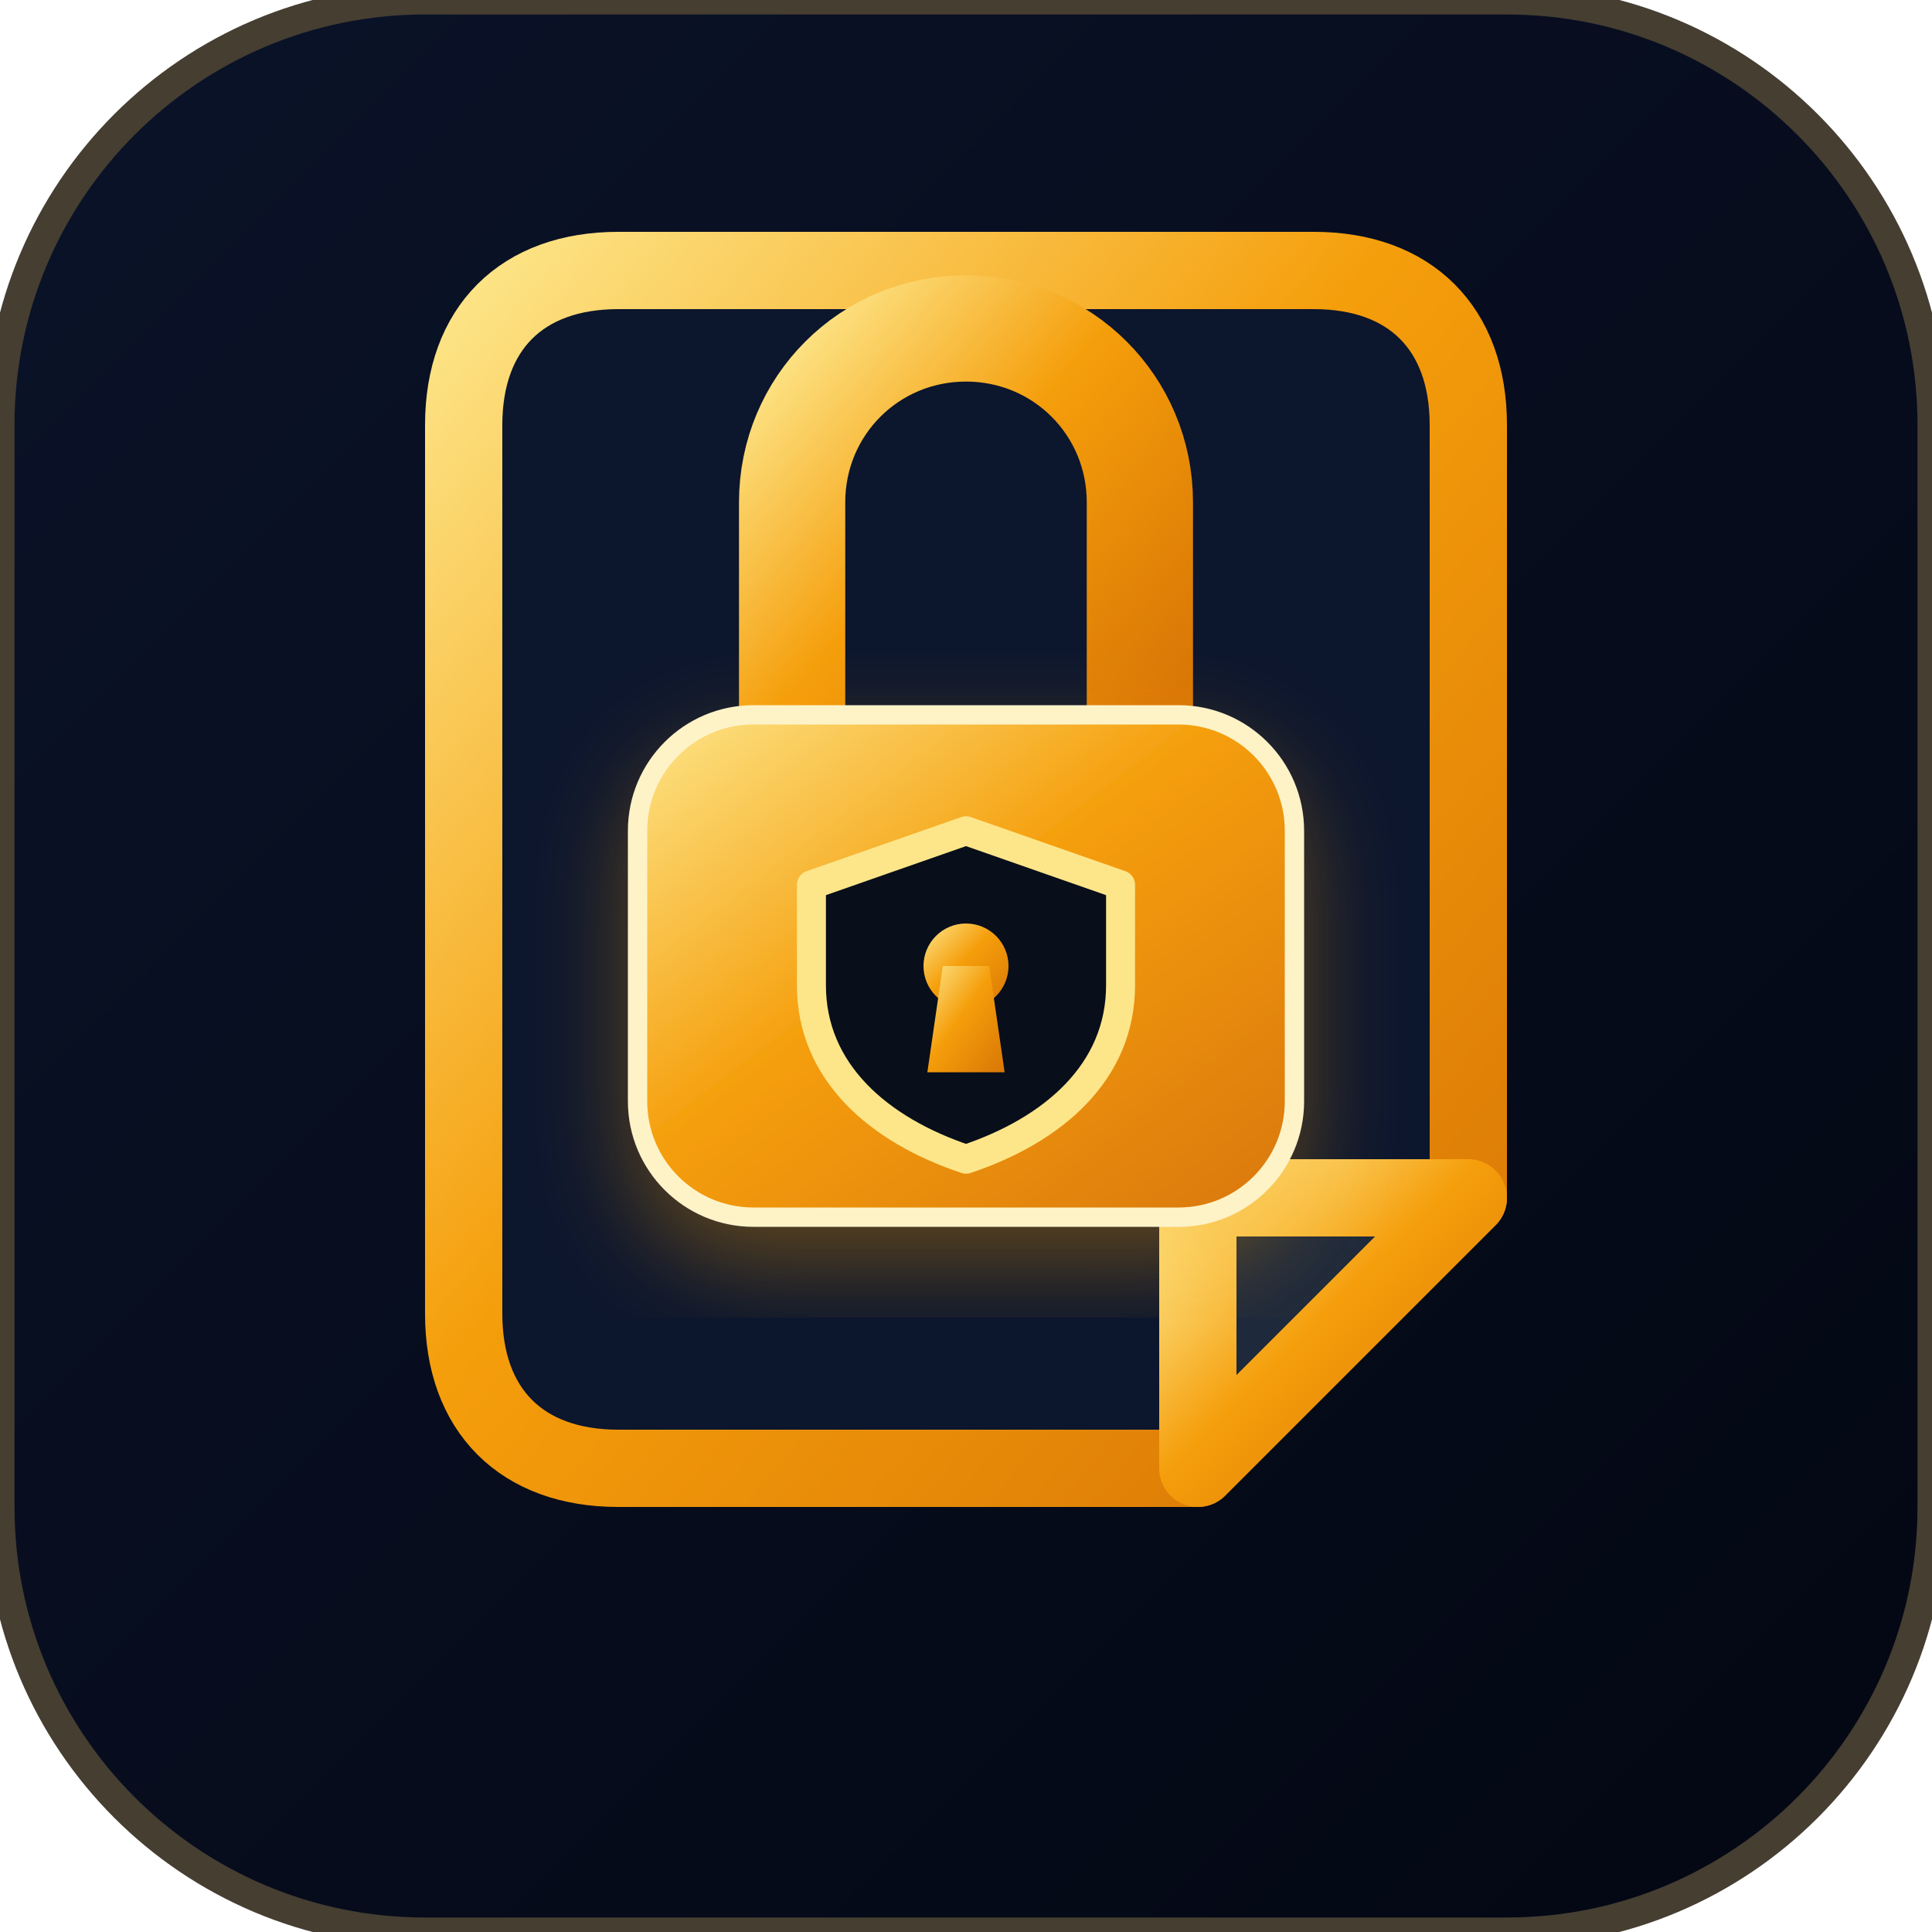
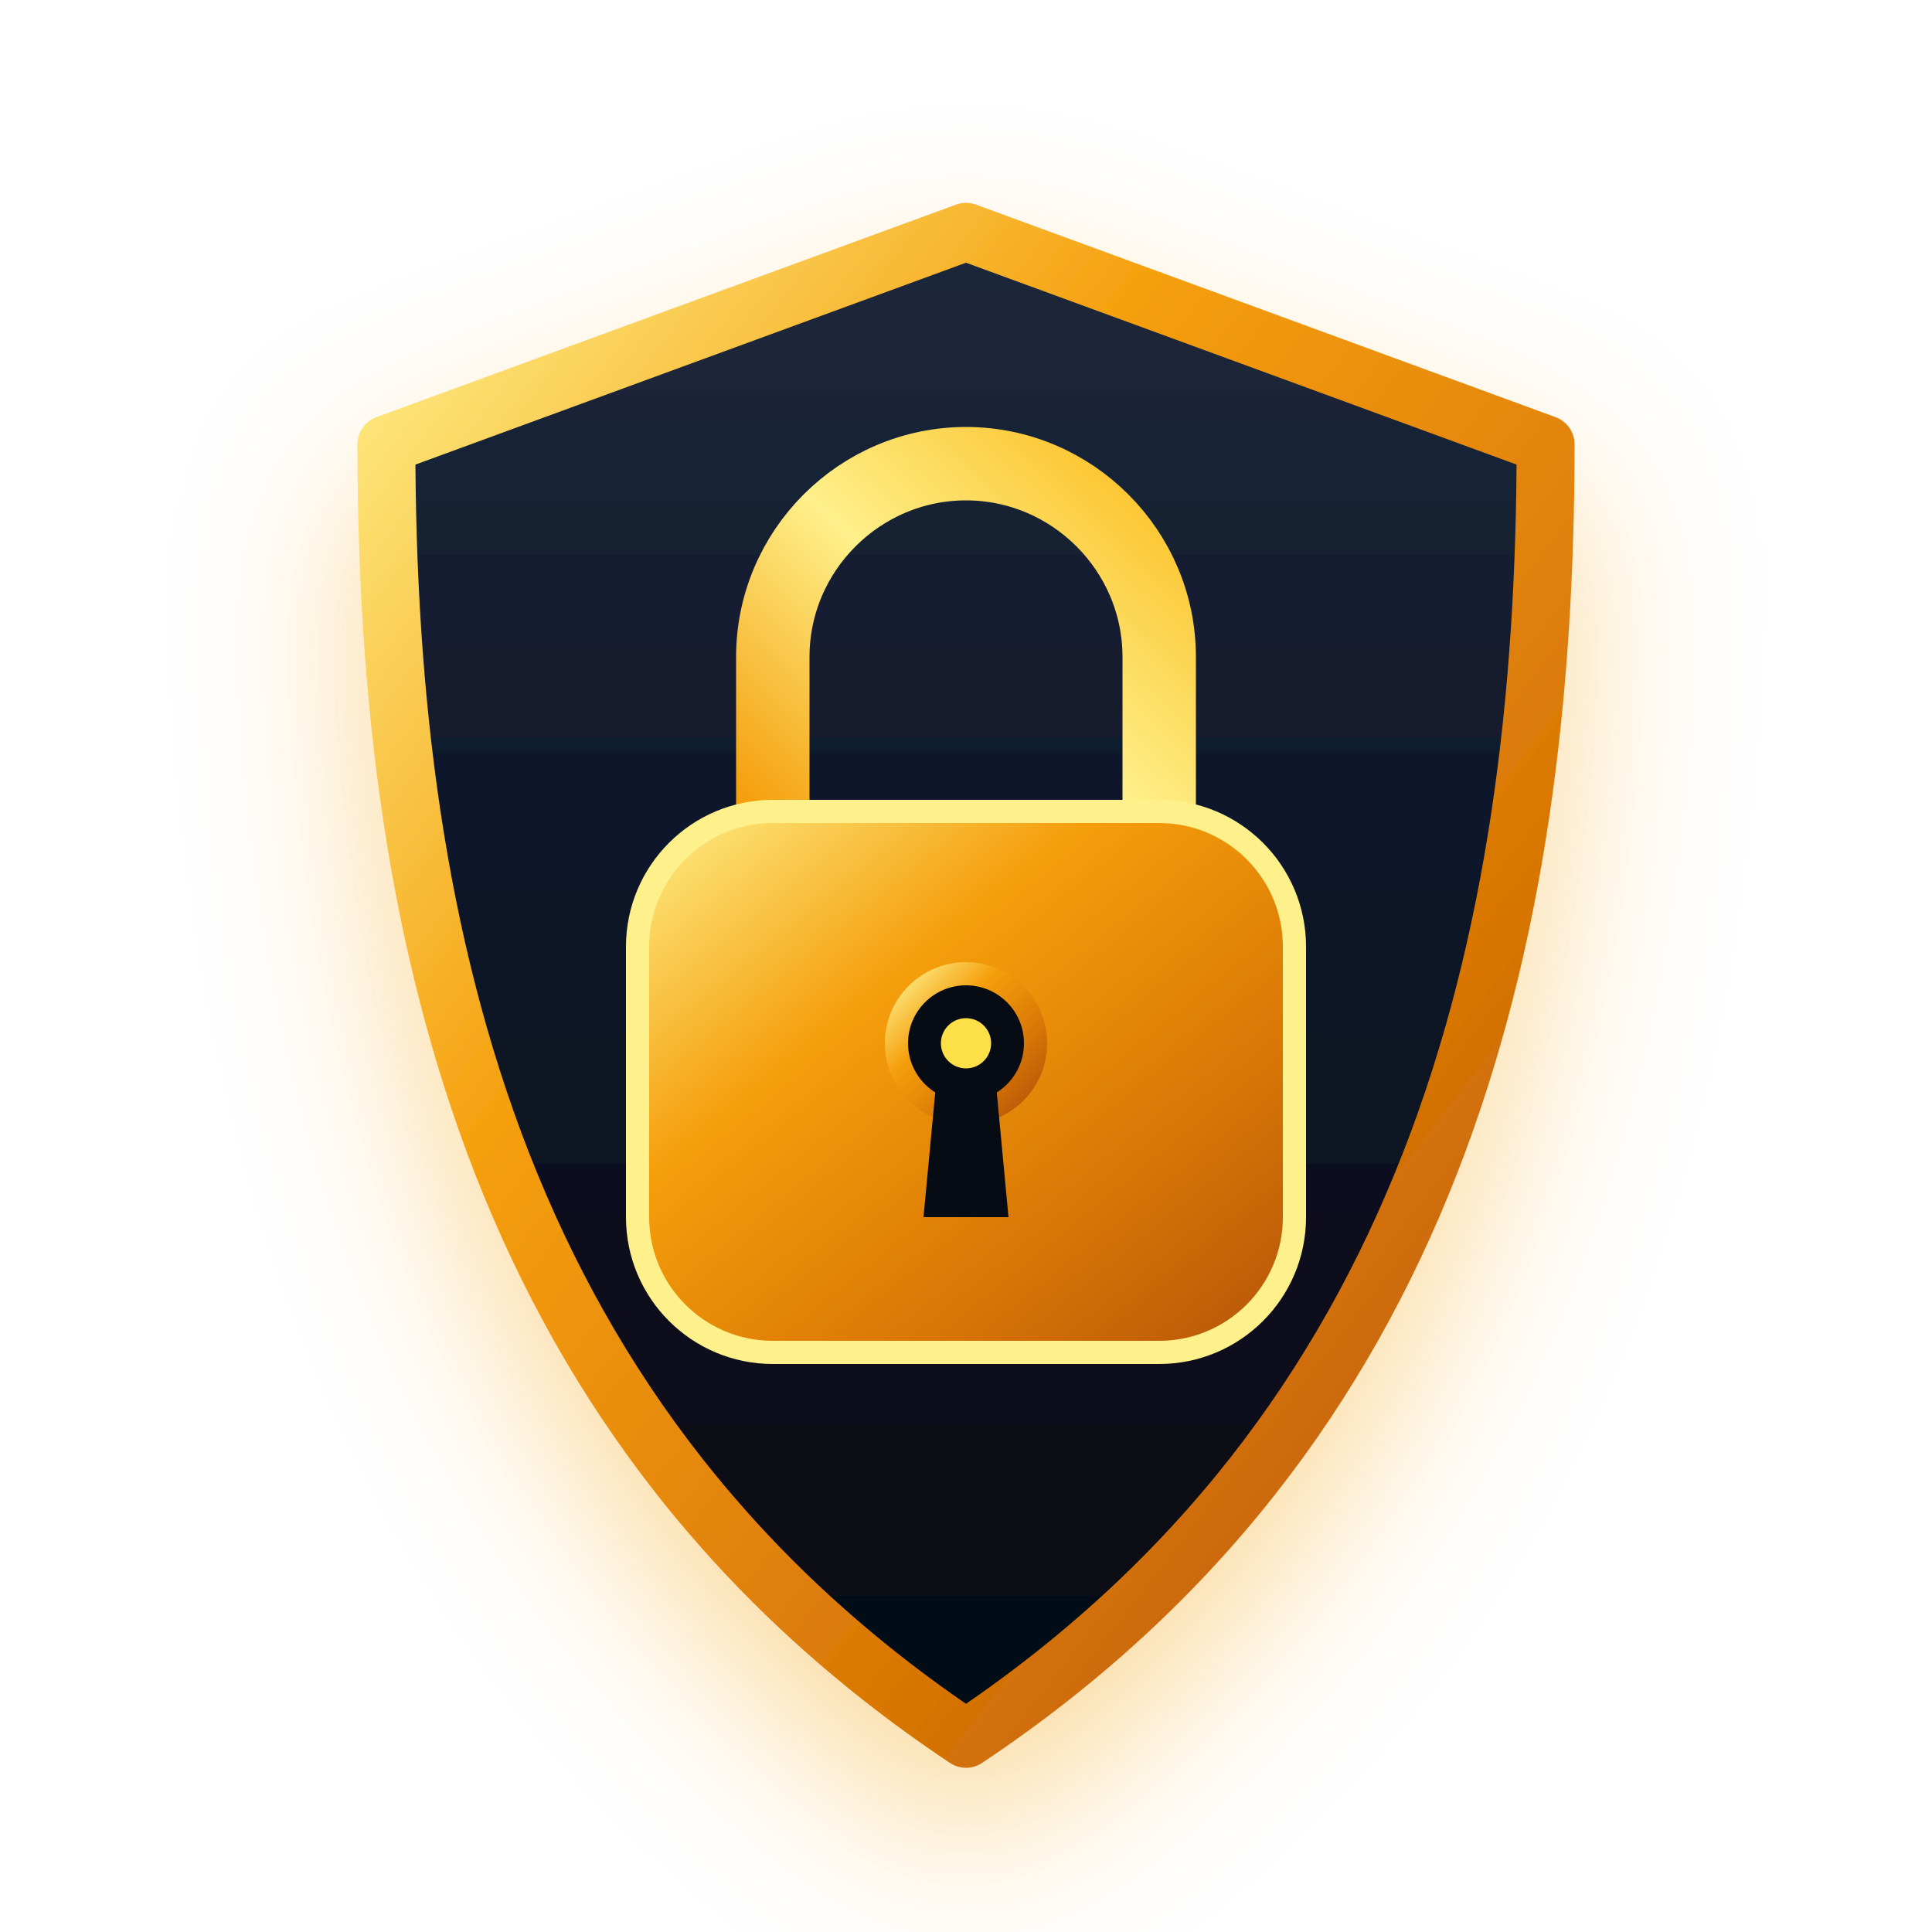
- <svg xmlns="http://www.w3.org/2000/svg" viewBox="0 0 100 100" width="100" height="100">
+ <svg xmlns="http://www.w3.org/2000/svg" viewBox="0 0 100 100" width="100" height="100" role="img" aria-label="BlindShare Shield Lock">
  <defs>
    <linearGradient id="goldG" x1="0%" y1="0%" x2="100%" y2="100%">
-       <stop offset="0%" stop-color="#fde68a" />
-       <stop offset="45%" stop-color="#f59e0b" />
-       <stop offset="100%" stop-color="#d97706" />
+       <stop offset="0%" stop-color="#fef08a" />
+       <stop offset="35%" stop-color="#f59e0b" />
+       <stop offset="70%" stop-color="#d97706" />
+       <stop offset="100%" stop-color="#b45309" />
    </linearGradient>
-     <linearGradient id="bgG" x1="0%" y1="0%" x2="100%" y2="100%">
-       <stop offset="0%" stop-color="#0b1329" />
-       <stop offset="100%" stop-color="#030712" />
+     <linearGradient id="goldGStroke" x1="0%" y1="100%" x2="100%" y2="0%">
+       <stop offset="0%" stop-color="#f59e0b" />
+       <stop offset="50%" stop-color="#fef08a" />
+       <stop offset="100%" stop-color="#fbbf24" />
    </linearGradient>
-     <filter id="goldGlow" x="-20%" y="-20%" width="140%" height="140%">
-       <feDropShadow dx="0" dy="2" stdDeviation="2.5" flood-color="#f59e0b" flood-opacity="0.35" />
+     <linearGradient id="shieldFill" x1="50%" y1="0%" x2="50%" y2="100%">
+       <stop offset="0%" stop-color="#1e293b" />
+       <stop offset="40%" stop-color="#0f172a" />
+       <stop offset="100%" stop-color="#050811" />
+     </linearGradient>
+     <filter id="goldGlow" x="-30%" y="-30%" width="160%" height="160%">
+       <feDropShadow dx="0" dy="4" stdDeviation="4.5" flood-color="#f59e0b" flood-opacity="0.38" />
    </filter>
  </defs>
-   <rect width="100" height="100" rx="22" fill="url(#bgG)" stroke="#1e293b" stroke-width="1.5" />
-   <rect width="100" height="100" rx="22" fill="none" stroke="#f59e0b" stroke-opacity="0.18" stroke-width="1.5" />
-   <path d="M 24 22 C 24 17 27 14 32 14 H 68 C 73 14 76 17 76 22 V 62 L 62 76 H 32 C 27 76 24 73 24 68 Z" fill="#0c162d" stroke="url(#goldG)" stroke-width="4" stroke-linejoin="round" />
-   <path d="M 62 62 H 76 L 62 76 Z" fill="#1e293b" stroke="url(#goldG)" stroke-width="4" stroke-linejoin="round" />
-   <line x1="34" y1="67" x2="54" y2="67" stroke="url(#goldG)" stroke-width="4" stroke-linecap="round" />
-   <path d="M 41 38 V 26 C 41 21 45 17 50 17 C 55 17 59 21 59 26 V 38" fill="none" stroke="url(#goldG)" stroke-width="5.5" stroke-linecap="round" />
-   <rect x="33" y="37" width="34" height="26" rx="6" fill="url(#goldG)" stroke="#fef3c7" stroke-width="1" filter="url(#goldGlow)" />
-   <path d="M 50 43 L 58 45.8 V 51 C 58 55.5 54.5 58.5 50 60 C 45.5 58.5 42 55.5 42 51 V 45.8 Z" fill="#080e1a" stroke="#fde68a" stroke-width="1.5" stroke-linejoin="round" />
-   <circle cx="50" cy="50" r="2.2" fill="url(#goldG)" />
-   <polygon points="48.8,50 51.2,50 52,55.5 48,55.5" fill="url(#goldG)" />
+   <path d="M 50 12             L 80 23             C 80 49 74 74 50 90             C 26 74 20 49 20 23             Z" fill="url(#shieldFill)" stroke="url(#goldG)" stroke-width="3" stroke-linejoin="round" filter="url(#goldGlow)" />
+   <path d="M 40 43 V 34 C 40 28.5 44.5 24 50 24 C 55.5 24 60 28.5 60 34 V 43" fill="none" stroke="url(#goldGStroke)" stroke-width="3.8" stroke-linecap="round" />
+   <rect x="33" y="42" width="34" height="28" rx="7" fill="url(#goldG)" stroke="#fef08a" stroke-width="1.2" />
+   <circle cx="50" cy="54" r="3.6" fill="#070b14" stroke="url(#goldG)" stroke-width="1.2" />
+   <path d="M 48.6 54.5 L 47.8 63 H 52.2 L 51.4 54.5 Z" fill="#070b14" />
+   <circle cx="50" cy="54" r="1.3" fill="#fde047" />
</svg>
